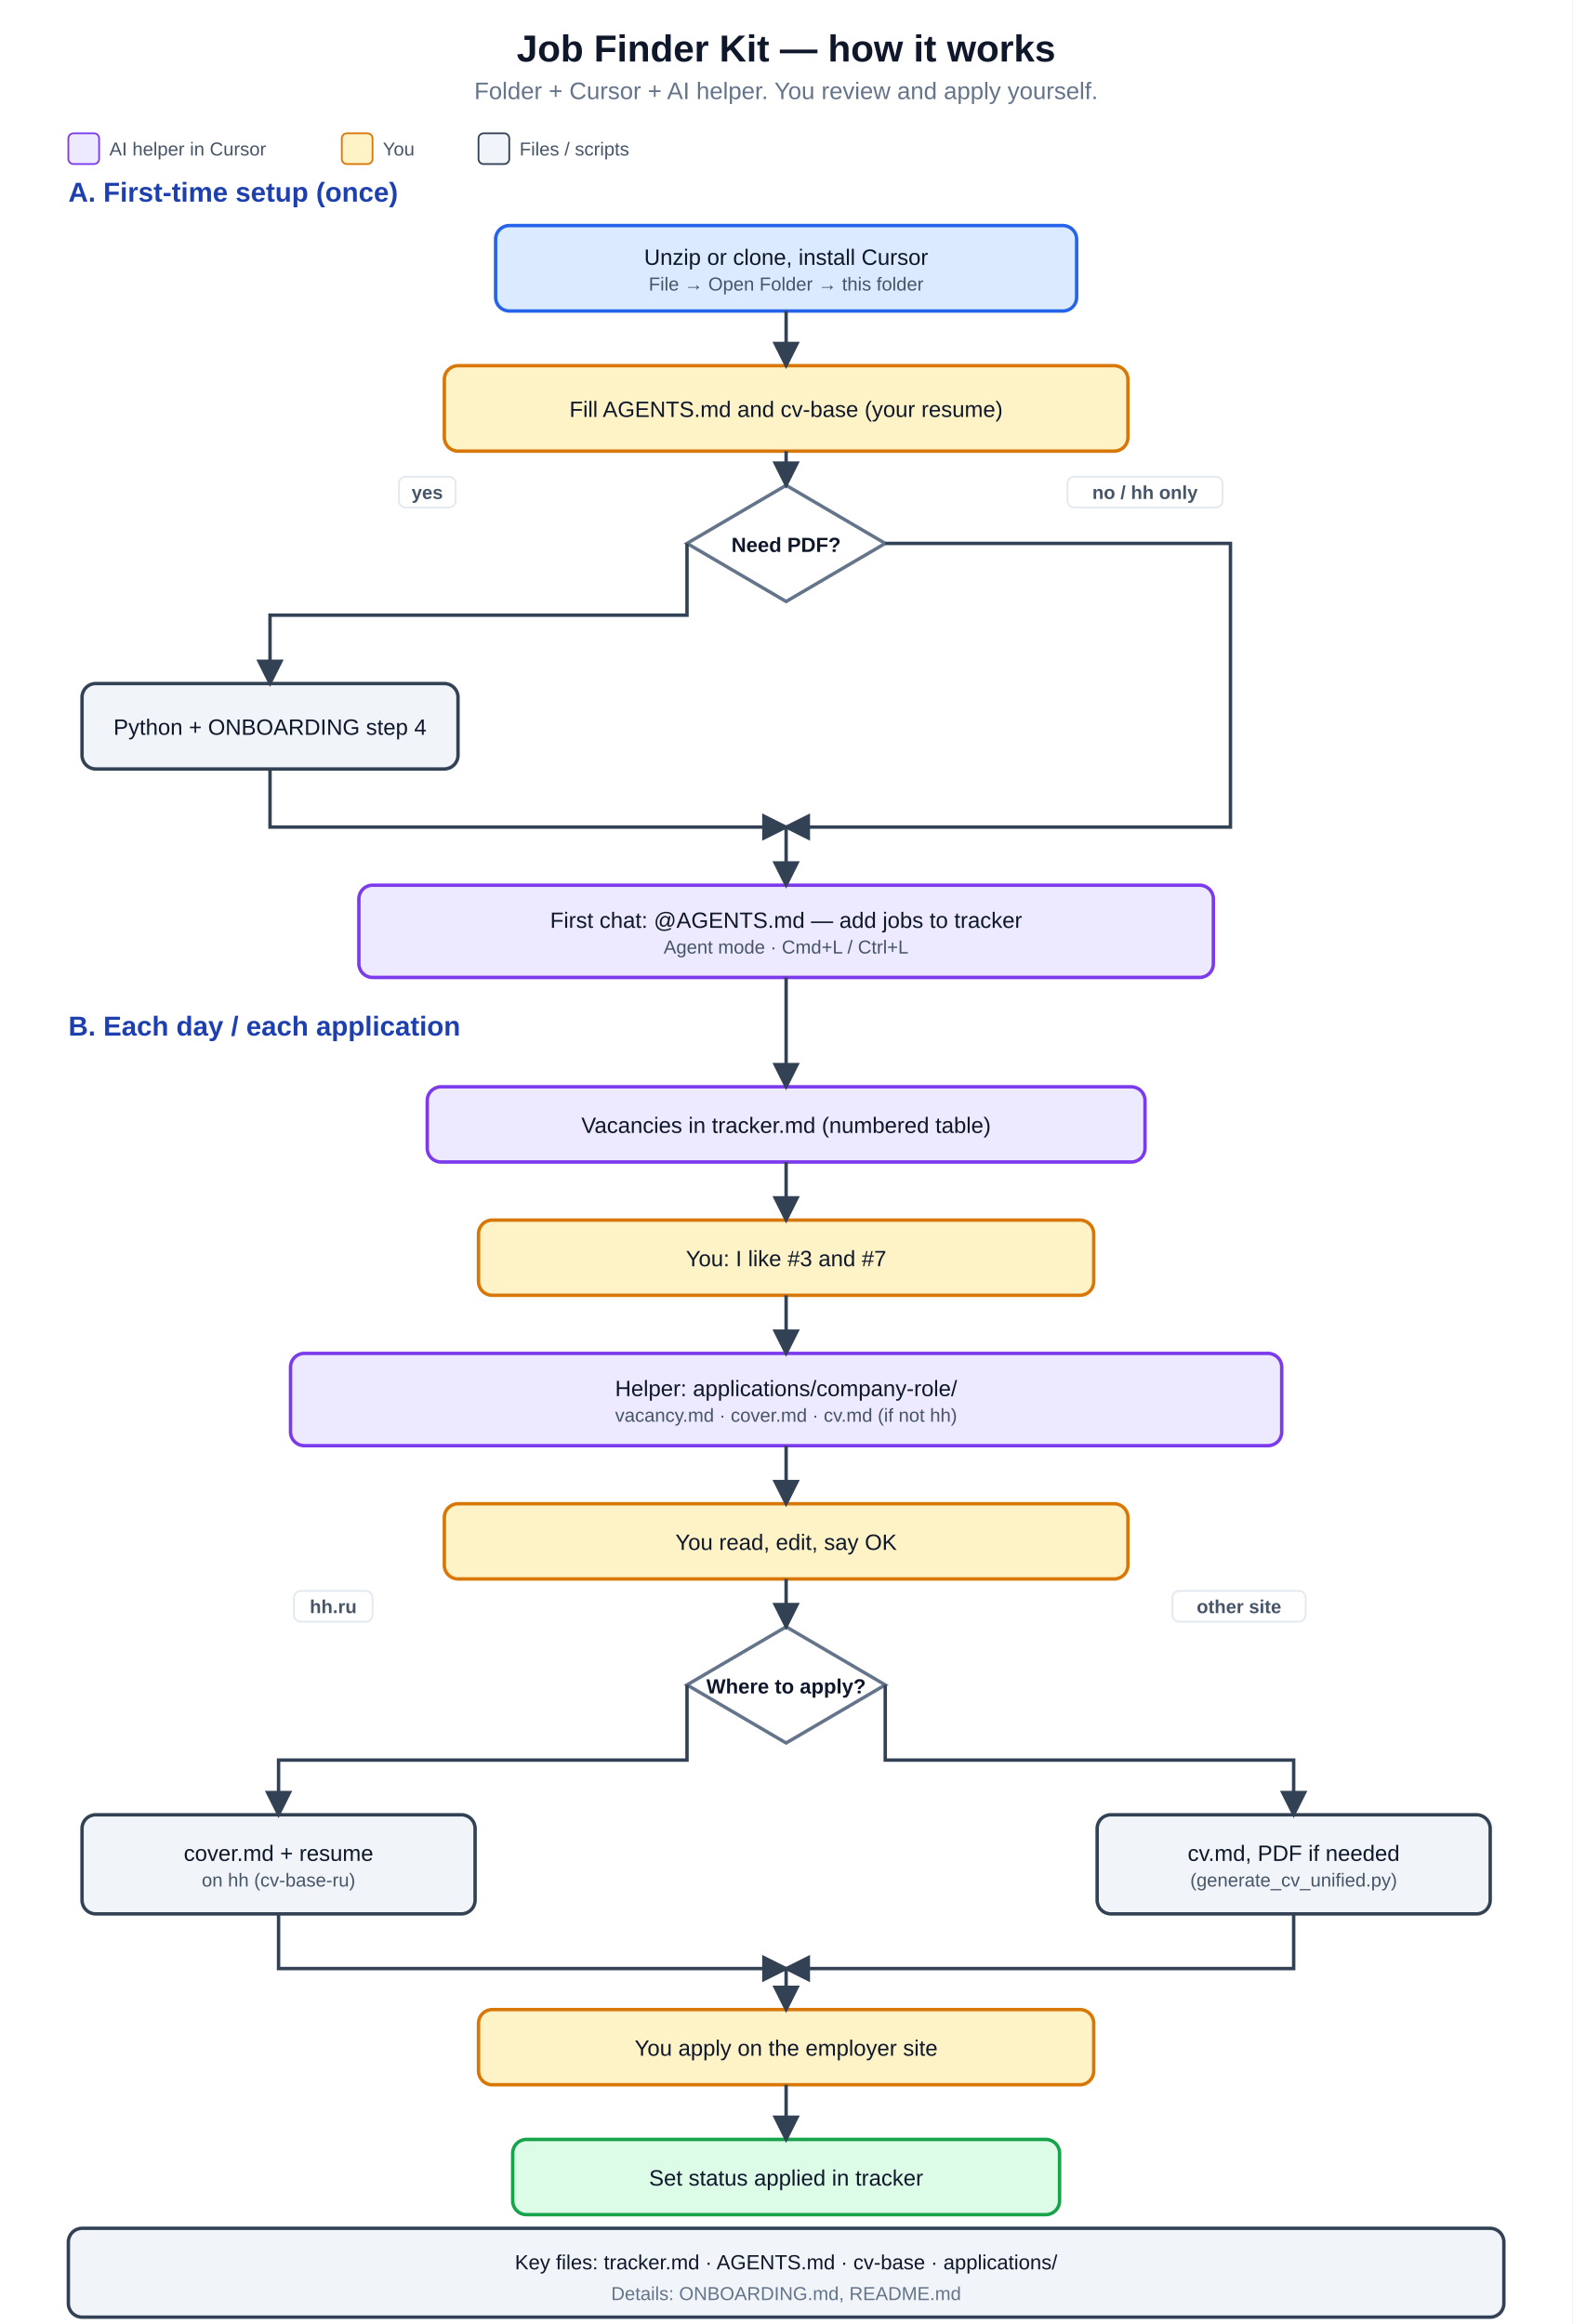
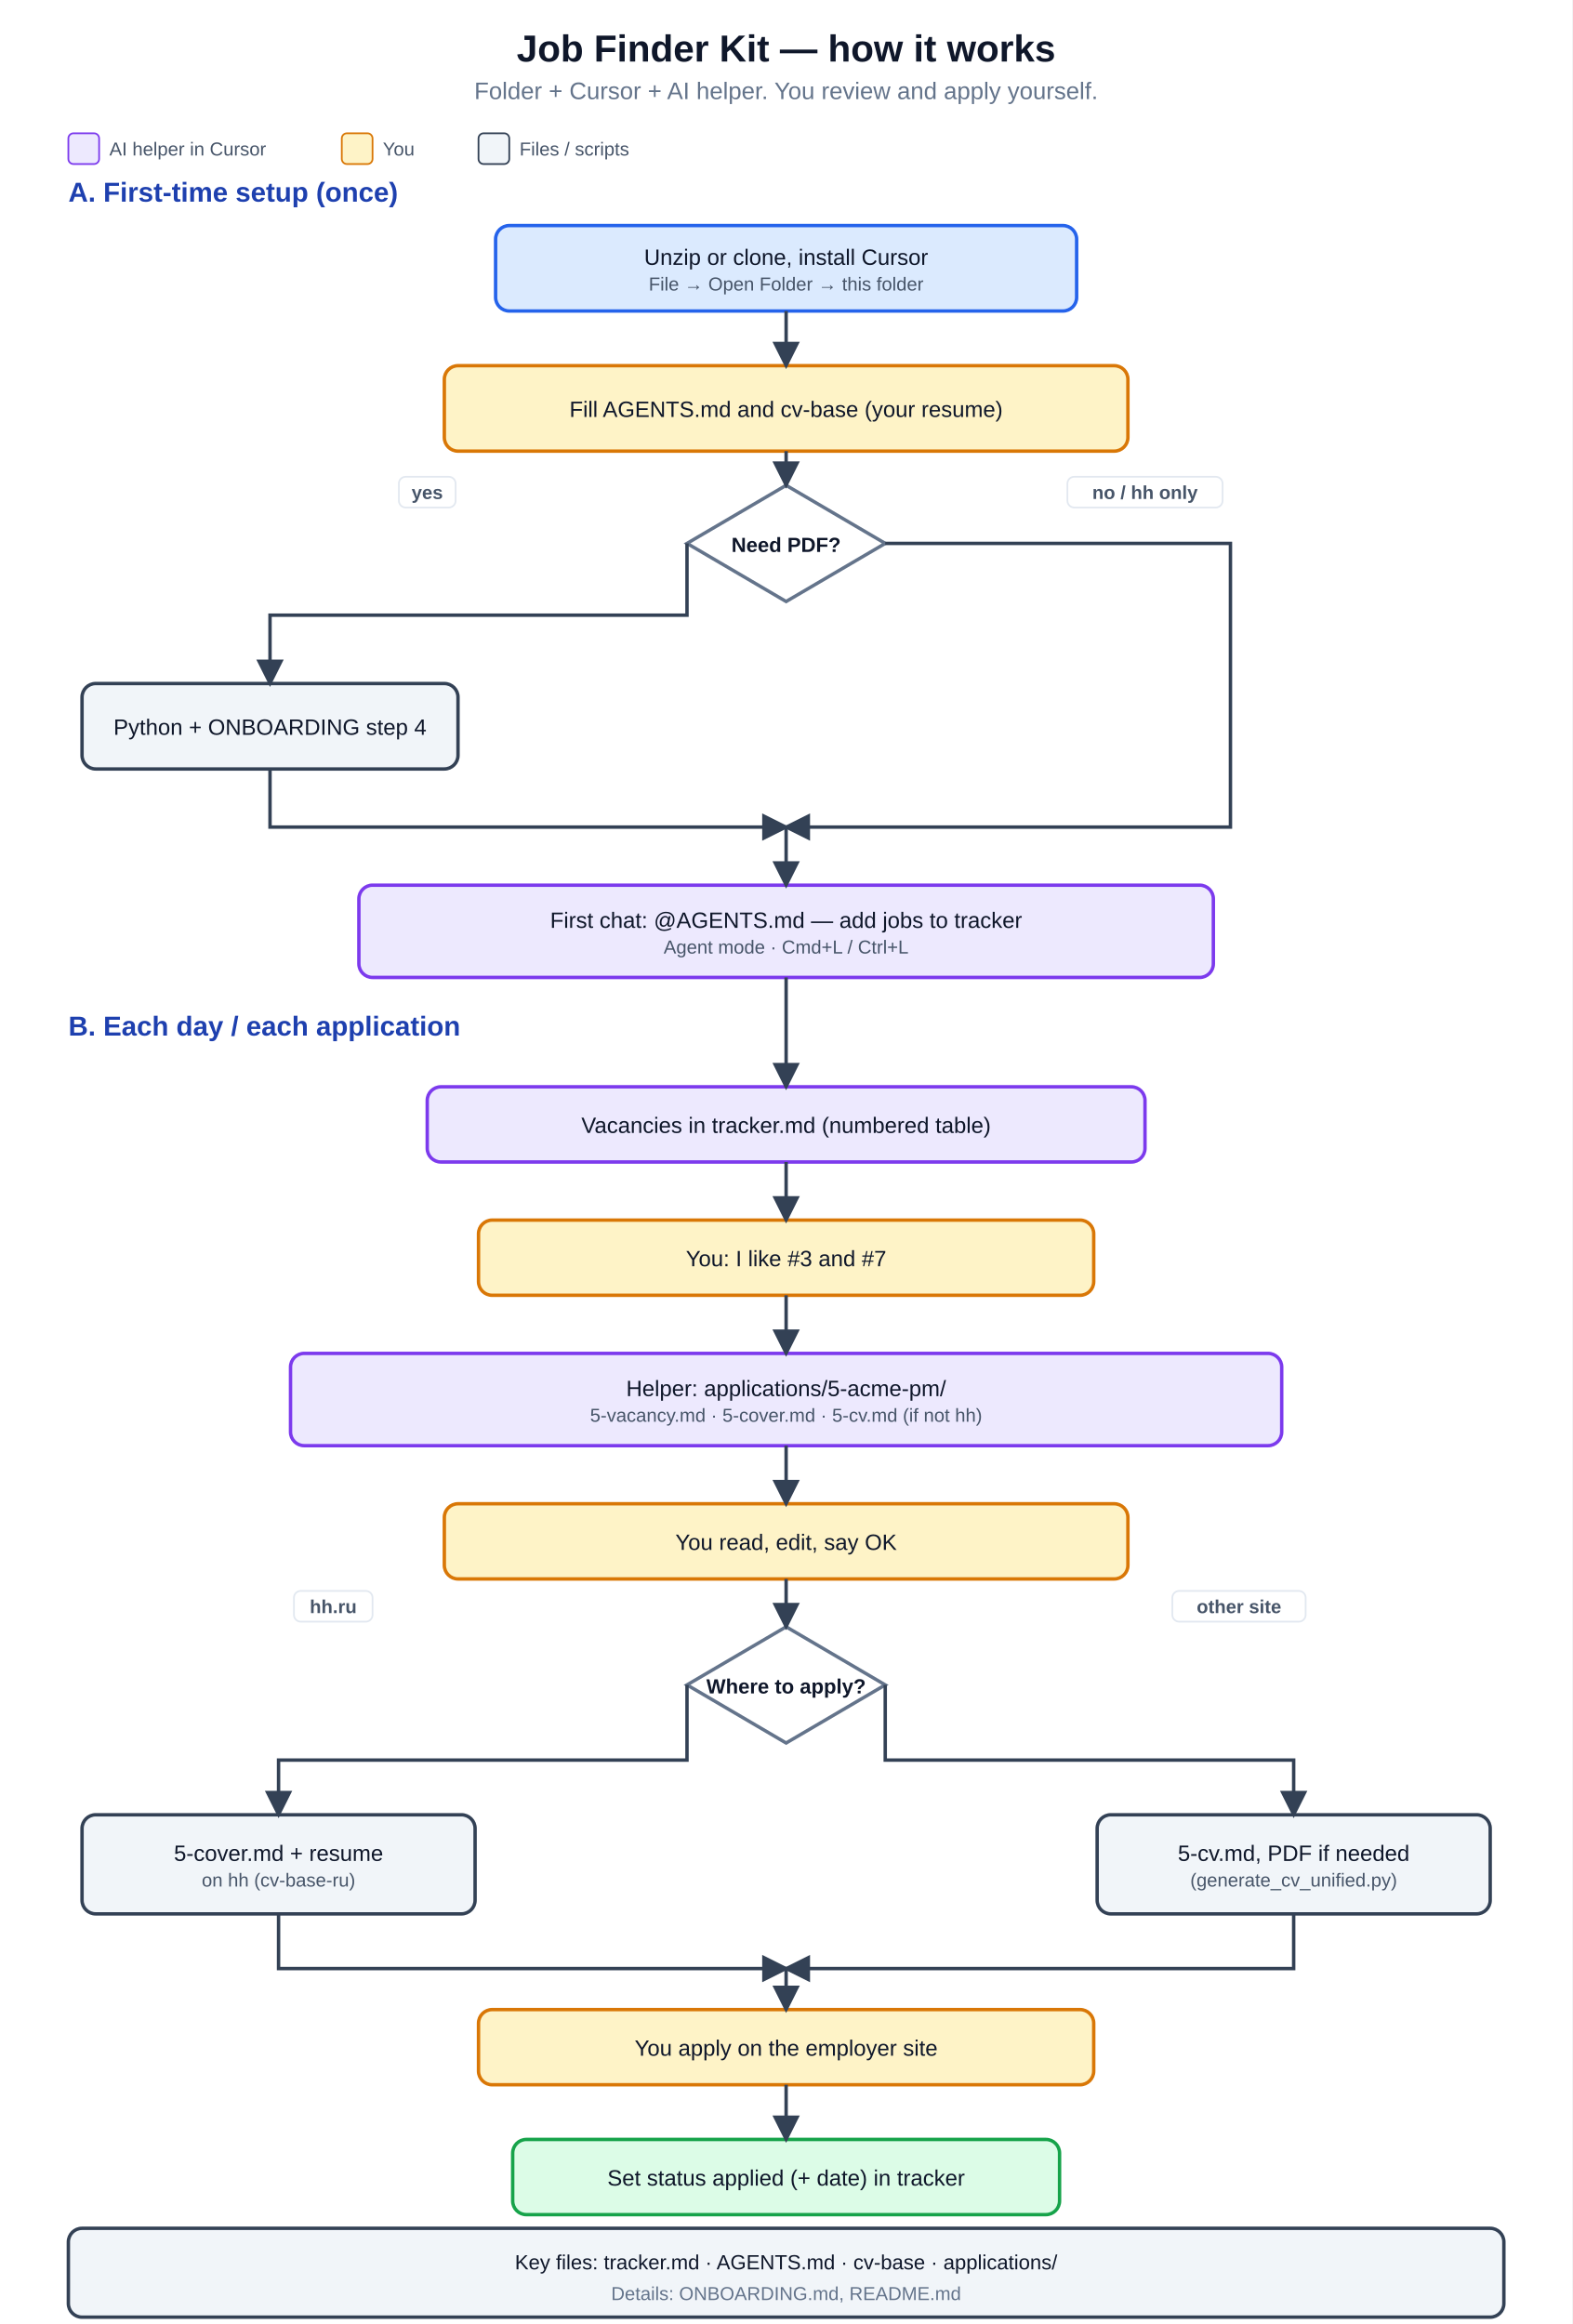
<svg xmlns="http://www.w3.org/2000/svg" viewBox="0 0 920 1360" width="920" height="1360">
  <defs>
    <marker id="arrow" markerWidth="8" markerHeight="8" refX="7" refY="4" orient="auto">
      <path d="M0,0 L8,4 L0,8 Z" fill="#334155" />
    </marker>
    <style type="text/css">
      .box-start { fill: #dbeafe; stroke: #2563eb; stroke-width: 2; }
      .box-end { fill: #dcfce7; stroke: #16a34a; stroke-width: 2; }
      .box-you { fill: #fef3c7; stroke: #d97706; stroke-width: 2; }
      .box-ai { fill: #ede9fe; stroke: #7c3aed; stroke-width: 2; }
      .box-sys { fill: #f1f5f9; stroke: #334155; stroke-width: 2; }
      .box-decision { fill: #ffffff; stroke: #64748b; stroke-width: 2; }
      .line { stroke: #334155; stroke-width: 2; fill: none; marker-end: url(#arrow); }
      .legend-ai { fill: #ede9fe; stroke: #7c3aed; }
      .legend-you { fill: #fef3c7; stroke: #d97706; }
      .legend-sys { fill: #f1f5f9; stroke: #334155; }
      .label-bg { fill: #ffffff; stroke: #e2e8f0; stroke-width: 1; }
</style>
  </defs>
  <rect x="0" y="0" width="920" height="1360" fill="#ffffff" />
  <rect x="40" y="78" width="18" height="18" class="legend-ai" rx="3" />
  <rect x="200" y="78" width="18" height="18" class="legend-you" rx="3" />
  <rect x="280" y="78" width="18" height="18" class="legend-sys" rx="3" />
  <rect x="290" y="132" width="340" height="50" class="box-start" rx="8" />
  <rect x="260" y="214" width="400" height="50" class="box-you" rx="8" />
  <polygon points="460,284 518,318 460,352 402,318" class="box-decision" />
  <rect x="48" y="400" width="220" height="50" class="box-sys" rx="8" />
  <rect x="210" y="518" width="500" height="54" class="box-ai" rx="8" />
  <rect x="250" y="636" width="420" height="44" class="box-ai" rx="8" />
  <rect x="280" y="714" width="360" height="44" class="box-you" rx="8" />
  <rect x="170" y="792" width="580" height="54" class="box-ai" rx="8" />
  <rect x="260" y="880" width="400" height="44" class="box-you" rx="8" />
  <polygon points="460,952 518,986 460,1020 402,986" class="box-decision" />
  <rect x="48" y="1062" width="230" height="58" class="box-sys" rx="8" />
  <rect x="642" y="1062" width="230" height="58" class="box-sys" rx="8" />
  <rect x="280" y="1176" width="360" height="44" class="box-you" rx="8" />
  <rect x="300" y="1252" width="320" height="44" class="box-end" rx="8" />
  <rect x="40" y="1304" width="840" height="52" class="box-sys" rx="8" />
  <line x1="460" y1="182" x2="460" y2="214" class="line" />
  <line x1="460" y1="264" x2="460" y2="284" class="line" />
  <polyline points="402,318 402,360 158,360 158,400" class="line" />
  <polyline points="518,318 720,318 720,484 460,484" class="line" />
  <polyline points="158,450 158,484 460,484" class="line" />
  <line x1="460" y1="484" x2="460" y2="518" class="line" />
  <line x1="460" y1="572" x2="460" y2="636" class="line" />
  <line x1="460" y1="680" x2="460" y2="714" class="line" />
  <line x1="460" y1="758" x2="460" y2="792" class="line" />
  <line x1="460" y1="846" x2="460" y2="880" class="line" />
  <line x1="460" y1="924" x2="460" y2="952" class="line" />
  <polyline points="402,986 402,1030 163,1030 163,1062" class="line" />
  <polyline points="518,986 518,1030 757,1030 757,1062" class="line" />
  <polyline points="163,1120 163,1152 460,1152" class="line" />
  <polyline points="757,1120 757,1152 460,1152" class="line" />
  <line x1="460" y1="1152" x2="460" y2="1176" class="line" />
  <line x1="460" y1="1220" x2="460" y2="1252" class="line" />
  <text x="460" y="36" text-anchor="middle" font-family="Arial, Helvetica, sans-serif" font-size="22" font-weight="700" fill="#0f172a">Job Finder Kit — how it works</text>
  <text x="460" y="58" text-anchor="middle" font-family="Arial, Helvetica, sans-serif" font-size="14" font-weight="400" fill="#64748b">Folder + Cursor + AI helper. You review and apply yourself.</text>
  <text x="64" y="91" text-anchor="start" font-family="Arial, Helvetica, sans-serif" font-size="11" font-weight="400" fill="#475569">AI helper in Cursor</text>
  <text x="224" y="91" text-anchor="start" font-family="Arial, Helvetica, sans-serif" font-size="11" font-weight="400" fill="#475569">You</text>
  <text x="304" y="91" text-anchor="start" font-family="Arial, Helvetica, sans-serif" font-size="11" font-weight="400" fill="#475569">Files / scripts</text>
  <text x="40" y="118" text-anchor="start" font-family="Arial, Helvetica, sans-serif" font-size="16" font-weight="700" fill="#1e40af">A. First-time setup (once)</text>
  <text x="40" y="606" text-anchor="start" font-family="Arial, Helvetica, sans-serif" font-size="16" font-weight="700" fill="#1e40af">B. Each day / each application</text>
  <text x="460" y="155" text-anchor="middle" font-family="Arial, Helvetica, sans-serif" font-size="13" font-weight="400" fill="#0f172a">Unzip or clone, install Cursor</text>
  <text x="460" y="170" text-anchor="middle" font-family="Arial, Helvetica, sans-serif" font-size="11" font-weight="400" fill="#475569">File → Open Folder → this folder</text>
  <text x="460" y="244" text-anchor="middle" font-family="Arial, Helvetica, sans-serif" font-size="13" font-weight="400" fill="#0f172a">Fill AGENTS.md and cv-base (your resume)</text>
  <text x="460" y="323" text-anchor="middle" font-family="Arial, Helvetica, sans-serif" font-size="12" font-weight="600" fill="#0f172a">Need PDF?</text>
  <rect x="233.4" y="279" width="33.2" height="18" class="label-bg" rx="4" />
  <text x="250" y="292" text-anchor="middle" font-family="Arial, Helvetica, sans-serif" font-size="11" font-weight="600" fill="#475569">yes</text>
  <rect x="624.6" y="279" width="90.8" height="18" class="label-bg" rx="4" />
  <text x="670" y="292" text-anchor="middle" font-family="Arial, Helvetica, sans-serif" font-size="11" font-weight="600" fill="#475569">no / hh only</text>
  <text x="158" y="430" text-anchor="middle" font-family="Arial, Helvetica, sans-serif" font-size="13" font-weight="400" fill="#0f172a">Python + ONBOARDING step 4</text>
  <text x="460" y="543" text-anchor="middle" font-family="Arial, Helvetica, sans-serif" font-size="13" font-weight="400" fill="#0f172a">First chat: @AGENTS.md — add jobs to tracker</text>
  <text x="460" y="558" text-anchor="middle" font-family="Arial, Helvetica, sans-serif" font-size="11" font-weight="400" fill="#475569">Agent mode · Cmd+L / Ctrl+L</text>
  <text x="460" y="663" text-anchor="middle" font-family="Arial, Helvetica, sans-serif" font-size="13" font-weight="400" fill="#0f172a">Vacancies in tracker.md (numbered table)</text>
  <text x="460" y="741" text-anchor="middle" font-family="Arial, Helvetica, sans-serif" font-size="13" font-weight="400" fill="#0f172a">You: I like #3 and #7</text>
-   <text x="460" y="817" text-anchor="middle" font-family="Arial, Helvetica, sans-serif" font-size="13" font-weight="400" fill="#0f172a">Helper: applications/company-role/</text>
-   <text x="460" y="832" text-anchor="middle" font-family="Arial, Helvetica, sans-serif" font-size="11" font-weight="400" fill="#475569">vacancy.md · cover.md · cv.md (if not hh)</text>
+   <text x="460" y="817" text-anchor="middle" font-family="Arial, Helvetica, sans-serif" font-size="13" font-weight="400" fill="#0f172a">Helper: applications/5-acme-pm/</text>
+   <text x="460" y="832" text-anchor="middle" font-family="Arial, Helvetica, sans-serif" font-size="11" font-weight="400" fill="#475569">5-vacancy.md · 5-cover.md · 5-cv.md (if not hh)</text>
  <text x="460" y="907" text-anchor="middle" font-family="Arial, Helvetica, sans-serif" font-size="13" font-weight="400" fill="#0f172a">You read, edit, say OK</text>
  <text x="460" y="991" text-anchor="middle" font-family="Arial, Helvetica, sans-serif" font-size="12" font-weight="600" fill="#0f172a">Where to apply?</text>
  <rect x="172.0" y="931" width="46.0" height="18" class="label-bg" rx="4" />
  <text x="195" y="944" text-anchor="middle" font-family="Arial, Helvetica, sans-serif" font-size="11" font-weight="600" fill="#475569">hh.ru</text>
  <rect x="686.0" y="931" width="78.0" height="18" class="label-bg" rx="4" />
  <text x="725" y="944" text-anchor="middle" font-family="Arial, Helvetica, sans-serif" font-size="11" font-weight="600" fill="#475569">other site</text>
-   <text x="163" y="1089" text-anchor="middle" font-family="Arial, Helvetica, sans-serif" font-size="13" font-weight="400" fill="#0f172a">cover.md + resume</text>
+   <text x="163" y="1089" text-anchor="middle" font-family="Arial, Helvetica, sans-serif" font-size="13" font-weight="400" fill="#0f172a">5-cover.md + resume</text>
  <text x="163" y="1104" text-anchor="middle" font-family="Arial, Helvetica, sans-serif" font-size="11" font-weight="400" fill="#475569">on hh (cv-base-ru)</text>
-   <text x="757" y="1089" text-anchor="middle" font-family="Arial, Helvetica, sans-serif" font-size="13" font-weight="400" fill="#0f172a">cv.md, PDF if needed</text>
+   <text x="757" y="1089" text-anchor="middle" font-family="Arial, Helvetica, sans-serif" font-size="13" font-weight="400" fill="#0f172a">5-cv.md, PDF if needed</text>
  <text x="757" y="1104" text-anchor="middle" font-family="Arial, Helvetica, sans-serif" font-size="11" font-weight="400" fill="#475569">(generate_cv_unified.py)</text>
  <text x="460" y="1203" text-anchor="middle" font-family="Arial, Helvetica, sans-serif" font-size="13" font-weight="400" fill="#0f172a">You apply on the employer site</text>
-   <text x="460" y="1279" text-anchor="middle" font-family="Arial, Helvetica, sans-serif" font-size="13" font-weight="400" fill="#0f172a">Set status applied in tracker</text>
+   <text x="460" y="1279" text-anchor="middle" font-family="Arial, Helvetica, sans-serif" font-size="13" font-weight="400" fill="#0f172a">Set status applied (+ date) in tracker</text>
  <text x="460" y="1328" text-anchor="middle" font-family="Arial, Helvetica, sans-serif" font-size="12" font-weight="400" fill="#0f172a">Key files: tracker.md · AGENTS.md · cv-base · applications/</text>
  <text x="460" y="1346" text-anchor="middle" font-family="Arial, Helvetica, sans-serif" font-size="11" font-weight="400" fill="#64748b">Details: ONBOARDING.md, README.md</text>
</svg>
